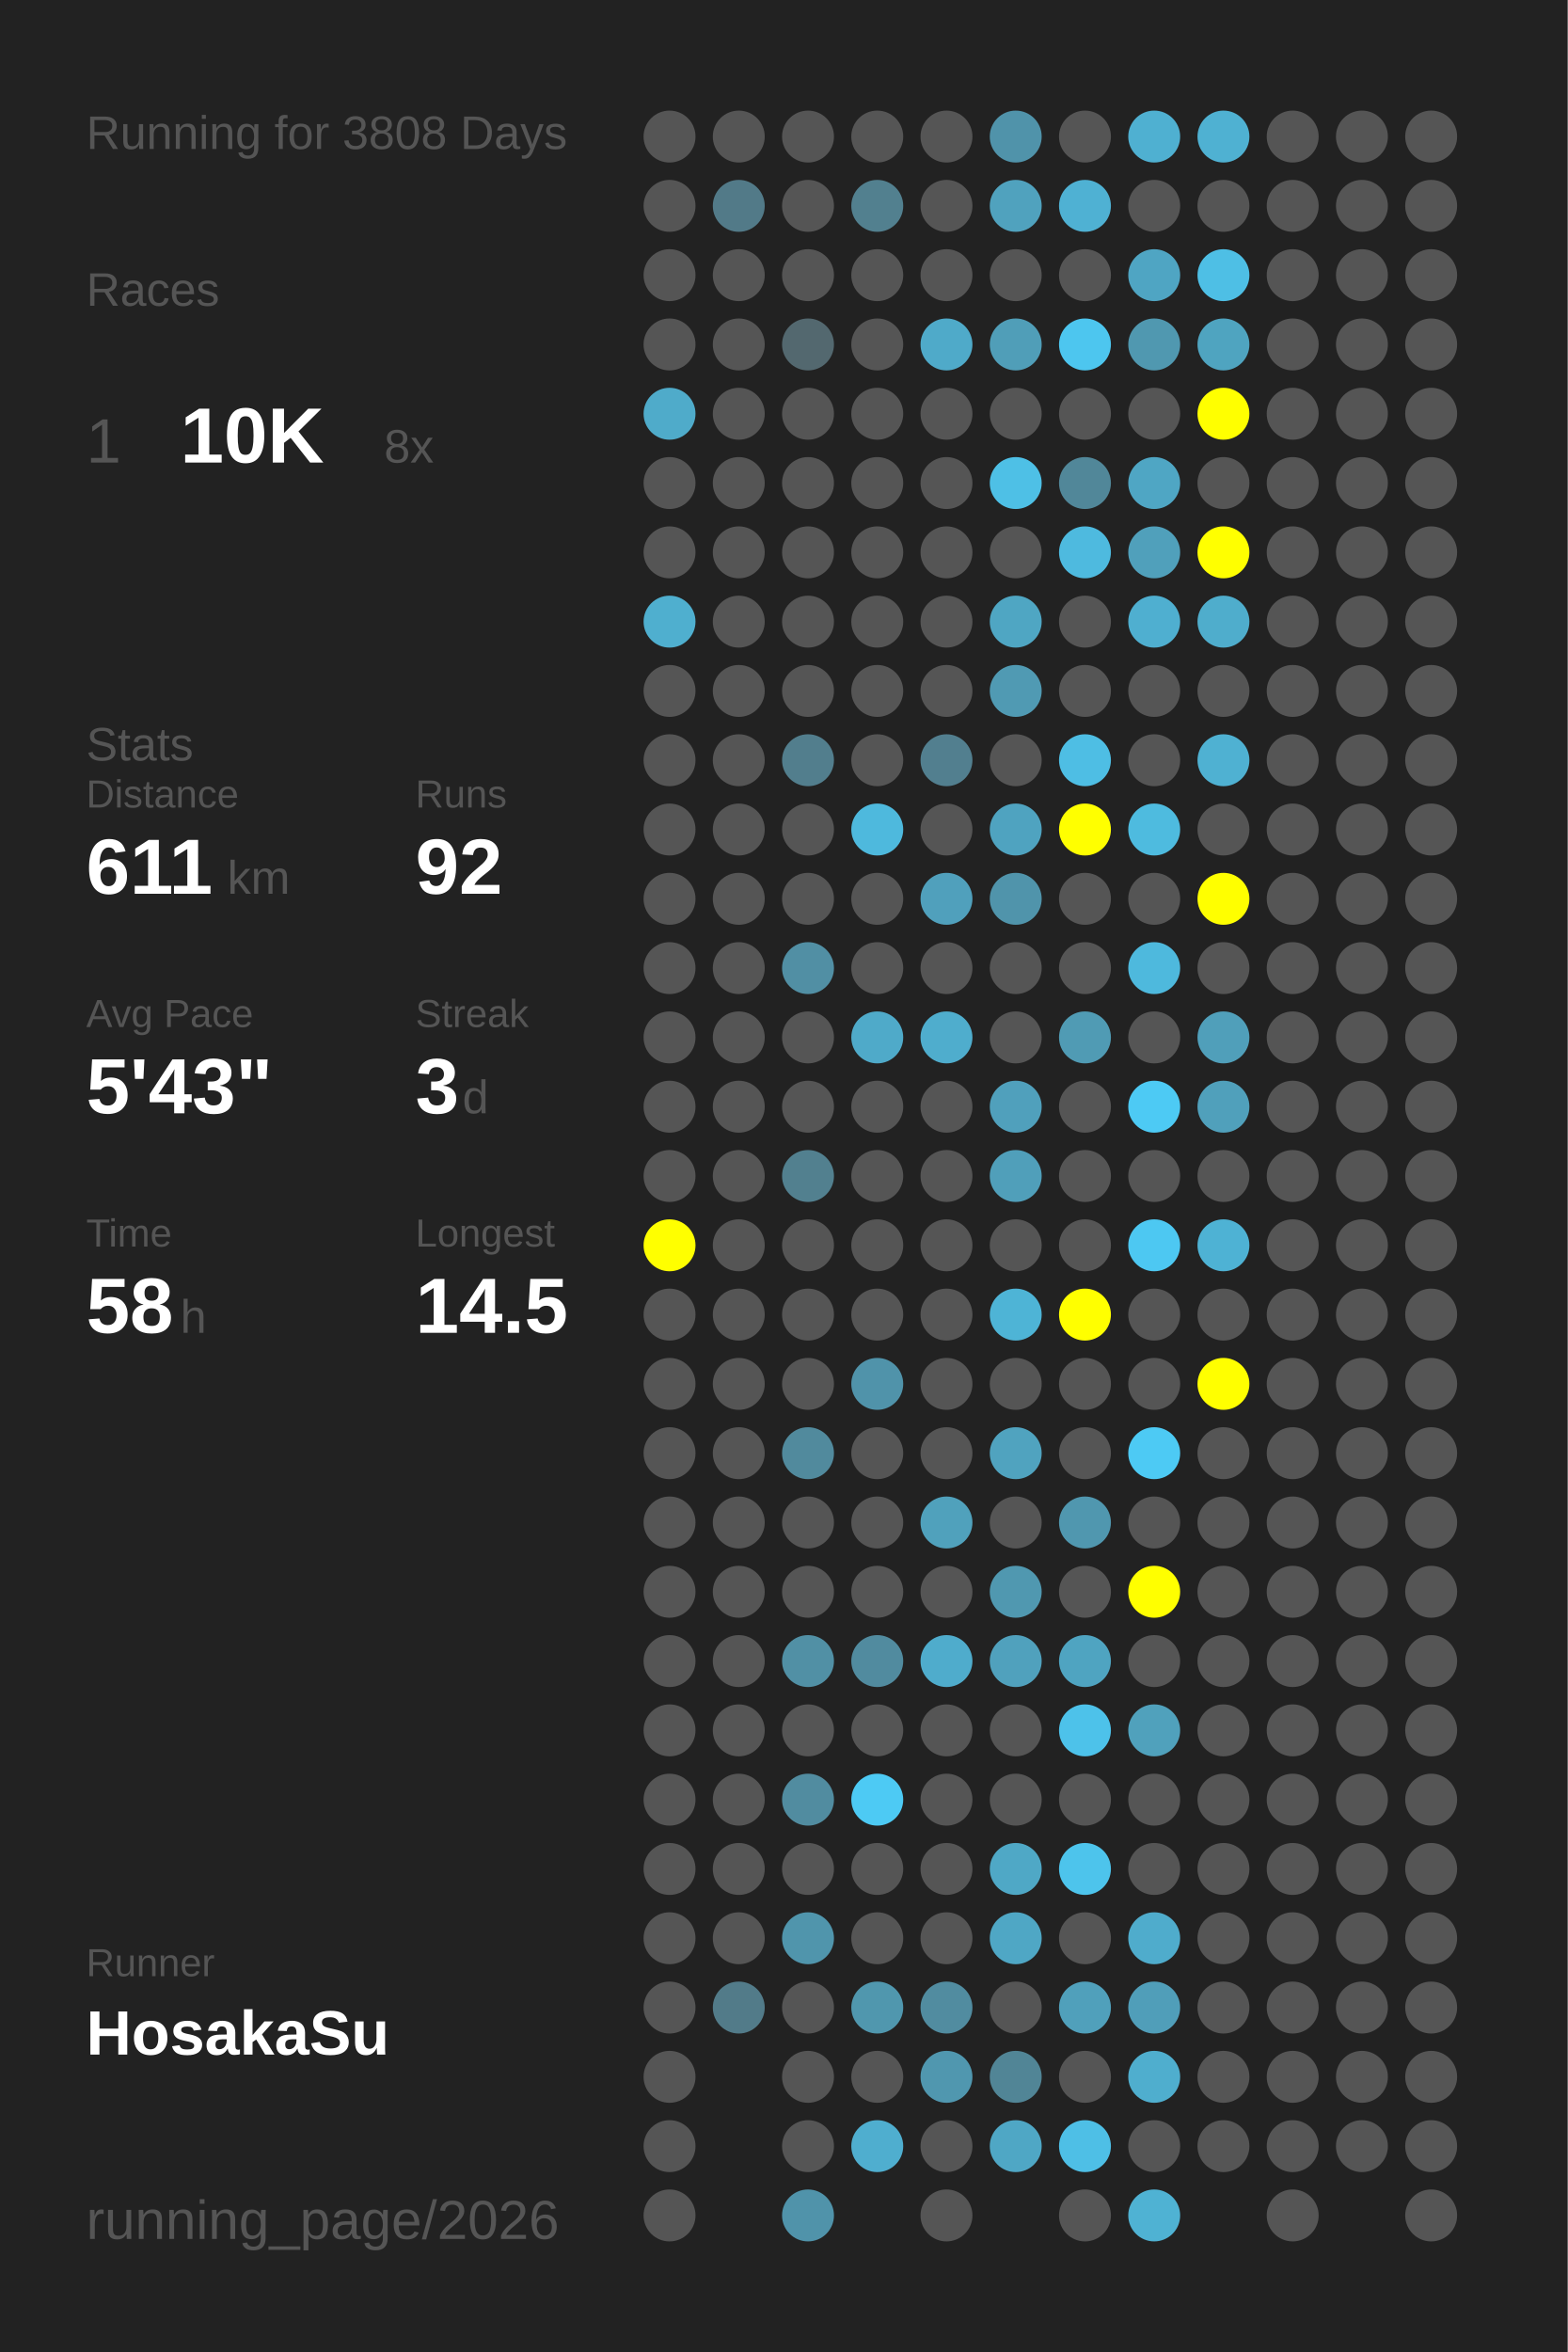
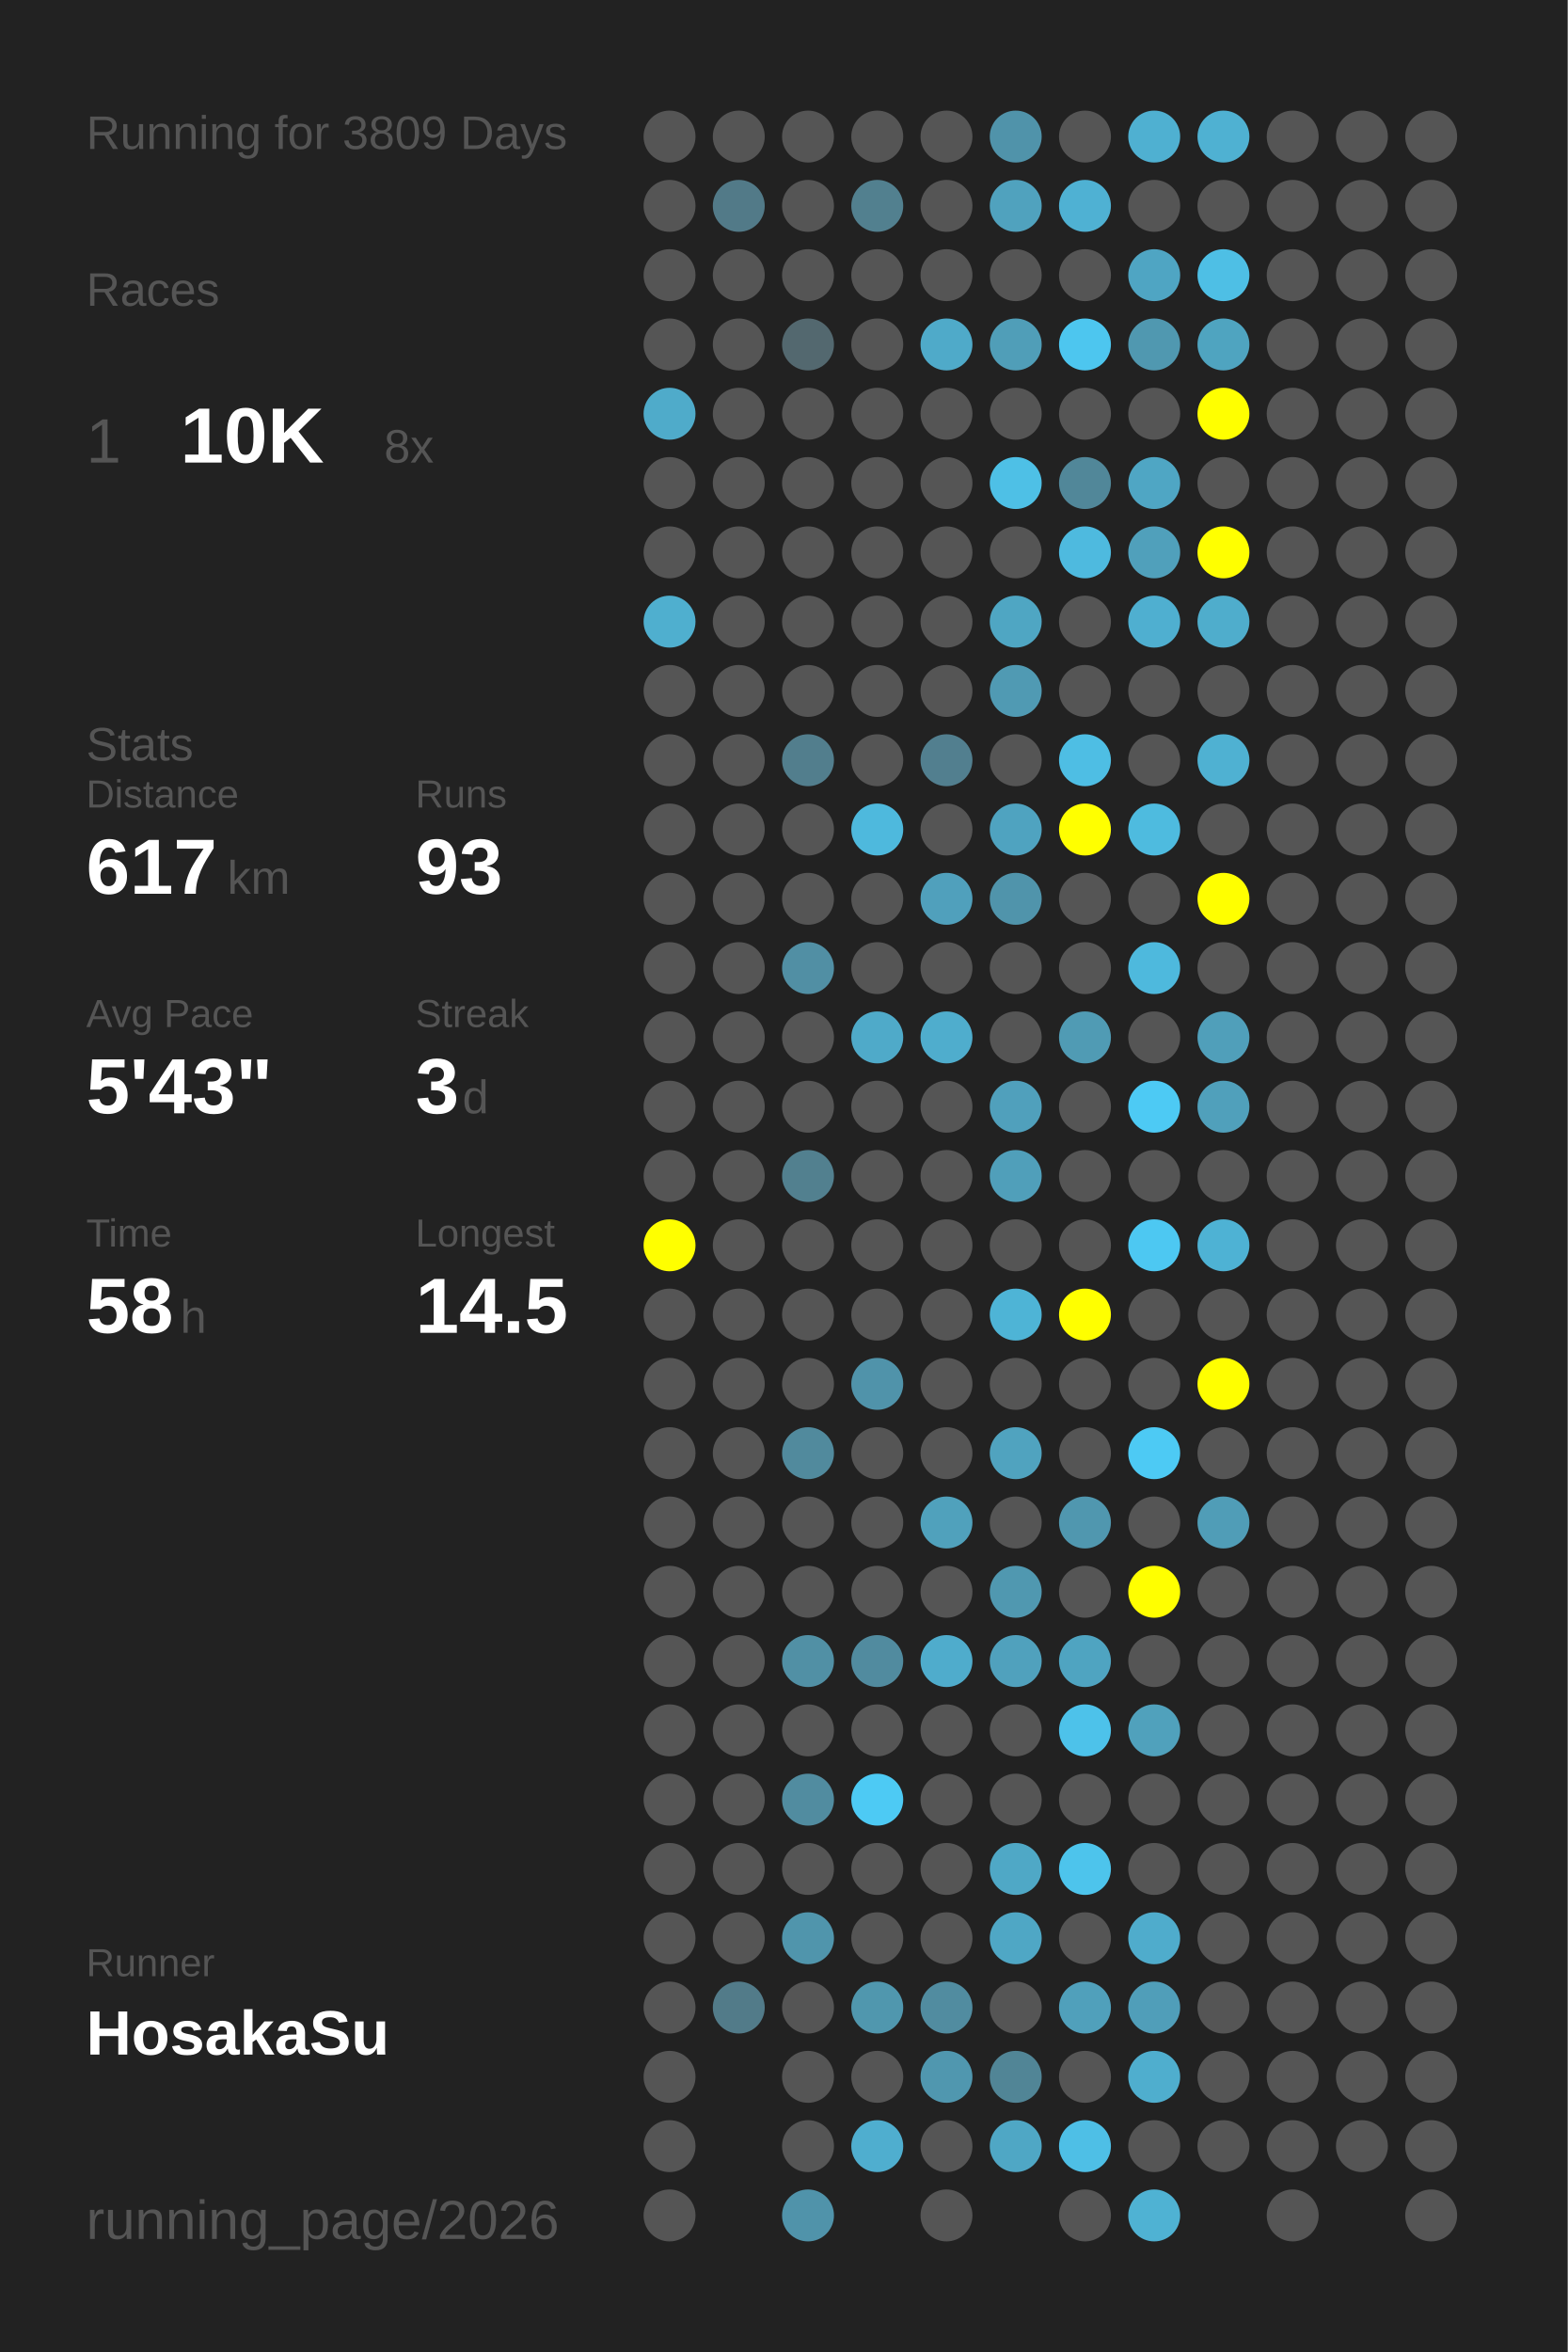
<svg xmlns="http://www.w3.org/2000/svg" baseProfile="full" height="300mm" version="1.1" viewBox="0,0,200,300" width="200mm">
  <defs />
  <rect fill="#222222" height="300" width="200" x="0" y="0" />
-   <text fill="#555555" style="font-size:6px; font-family:Arial;" x="11" y="19">Running for 3808 Days</text>
+   <text fill="#555555" style="font-size:6px; font-family:Arial;" x="11" y="19">Running for 3809 Days</text>
  <text fill="#555555" style="font-size:6px; font-family:Arial;" x="11" y="39">Races</text>
  <text fill="#555555" style="font-size:8px; font-family:Arial;" x="11" y="59">1</text>
  <text fill="#FFFFFF" style="font-size:10px; font-family:Arial; font-weight:bold;" x="23" y="59">10K</text>
  <text fill="#555555" style="font-size:6px; font-family:Arial;" x="49" y="59">8x</text>
  <text fill="#555555" style="font-size:6px; font-family:Arial;" x="11" y="97">Stats</text>
  <text fill="#555555" style="font-size:5px; font-family:Arial;" x="11" y="103">Distance</text>
-   <text fill="#FFFFFF" style="font-size:10px; font-family:Arial; font-weight:bold;" x="11" y="114">611</text>
+   <text fill="#FFFFFF" style="font-size:10px; font-family:Arial; font-weight:bold;" x="11" y="114">617</text>
  <text fill="#555555" style="font-size:6px; font-family:Arial;" x="29" y="114">km</text>
  <text fill="#555555" style="font-size:5px; font-family:Arial;" x="53" y="103">Runs</text>
-   <text fill="#FFFFFF" style="font-size:10px; font-family:Arial; font-weight:bold;" x="53" y="114">92</text>
+   <text fill="#FFFFFF" style="font-size:10px; font-family:Arial; font-weight:bold;" x="53" y="114">93</text>
  <text fill="#555555" style="font-size:5px; font-family:Arial;" x="11" y="131">Avg Pace</text>
  <text fill="#FFFFFF" style="font-size:10px; font-family:Arial; font-weight:bold;" x="11" y="142">5'43"</text>
  <text fill="#555555" style="font-size:5px; font-family:Arial;" x="53" y="131">Streak</text>
  <text fill="#FFFFFF" style="font-size:10px; font-family:Arial; font-weight:bold;" x="53" y="142">3</text>
  <text fill="#555555" style="font-size:6px; font-family:Arial;" x="59" y="142">d</text>
  <text fill="#555555" style="font-size:5px; font-family:Arial;" x="11" y="159">Time</text>
  <text fill="#FFFFFF" style="font-size:10px; font-family:Arial; font-weight:bold;" x="11" y="170">58</text>
  <text fill="#555555" style="font-size:6px; font-family:Arial;" x="23" y="170">h</text>
  <text fill="#555555" style="font-size:5px; font-family:Arial;" x="53" y="159">Longest</text>
  <text fill="#FFFFFF" style="font-size:10px; font-family:Arial; font-weight:bold;" x="53" y="170">14.5</text>
  <text fill="#555555" style="font-size:5px; font-family:Arial;" x="11" y="252.065">Runner</text>
  <text fill="#FFFFFF" style="font-size:8px; font-family:Arial; font-weight:bold;" x="11" y="262.065">HosakaSu</text>
  <text fill="#555555" style="font-size:7px; font-family:Arial;" x="11" y="285.581">running_page/2026</text>
  <circle cx="85.417" cy="17.419" fill="#555555" r="3.312" />
  <circle cx="85.417" cy="26.258" fill="#555555" r="3.312" />
  <circle cx="85.417" cy="35.097" fill="#555555" r="3.312" />
  <circle cx="85.417" cy="43.935" fill="#555555" r="3.312" />
  <circle cx="85.417" cy="52.774" fill="#4fabca" r="3.312" />
  <circle cx="85.417" cy="61.613" fill="#555555" r="3.312" />
  <circle cx="85.417" cy="70.452" fill="#555555" r="3.312" />
  <circle cx="85.417" cy="79.29" fill="#4fafcf" r="3.312" />
  <circle cx="85.417" cy="88.129" fill="#555555" r="3.312" />
  <circle cx="85.417" cy="96.968" fill="#555555" r="3.312" />
  <circle cx="85.417" cy="105.806" fill="#555555" r="3.312" />
  <circle cx="85.417" cy="114.645" fill="#555555" r="3.312" />
  <circle cx="85.417" cy="123.484" fill="#555555" r="3.312" />
  <circle cx="85.417" cy="132.323" fill="#555555" r="3.312" />
  <circle cx="85.417" cy="141.161" fill="#555555" r="3.312" />
  <circle cx="85.417" cy="150" fill="#555555" r="3.312" />
  <circle cx="85.417" cy="158.839" fill="#FFFF00" r="3.312" />
  <circle cx="85.417" cy="167.677" fill="#555555" r="3.312" />
  <circle cx="85.417" cy="176.516" fill="#555555" r="3.312" />
  <circle cx="85.417" cy="185.355" fill="#555555" r="3.312" />
  <circle cx="85.417" cy="194.194" fill="#555555" r="3.312" />
  <circle cx="85.417" cy="203.032" fill="#555555" r="3.312" />
  <circle cx="85.417" cy="211.871" fill="#555555" r="3.312" />
  <circle cx="85.417" cy="220.71" fill="#555555" r="3.312" />
  <circle cx="85.417" cy="229.548" fill="#555555" r="3.312" />
  <circle cx="85.417" cy="238.387" fill="#555555" r="3.312" />
  <circle cx="85.417" cy="247.226" fill="#555555" r="3.312" />
  <circle cx="85.417" cy="256.065" fill="#555555" r="3.312" />
  <circle cx="85.417" cy="264.903" fill="#555555" r="3.312" />
  <circle cx="85.417" cy="273.742" fill="#555555" r="3.312" />
  <circle cx="85.417" cy="282.581" fill="#555555" r="3.312" />
  <circle cx="94.25" cy="17.419" fill="#555555" r="3.312" />
  <circle cx="94.25" cy="26.258" fill="#527a88" r="3.312" />
  <circle cx="94.25" cy="35.097" fill="#555555" r="3.312" />
  <circle cx="94.25" cy="43.935" fill="#555555" r="3.312" />
  <circle cx="94.25" cy="52.774" fill="#555555" r="3.312" />
  <circle cx="94.25" cy="61.613" fill="#555555" r="3.312" />
  <circle cx="94.25" cy="70.452" fill="#555555" r="3.312" />
  <circle cx="94.25" cy="79.29" fill="#555555" r="3.312" />
  <circle cx="94.25" cy="88.129" fill="#555555" r="3.312" />
  <circle cx="94.25" cy="96.968" fill="#555555" r="3.312" />
  <circle cx="94.25" cy="105.806" fill="#555555" r="3.312" />
  <circle cx="94.25" cy="114.645" fill="#555555" r="3.312" />
  <circle cx="94.25" cy="123.484" fill="#555555" r="3.312" />
  <circle cx="94.25" cy="132.323" fill="#555555" r="3.312" />
  <circle cx="94.25" cy="141.161" fill="#555555" r="3.312" />
  <circle cx="94.25" cy="150" fill="#555555" r="3.312" />
  <circle cx="94.25" cy="158.839" fill="#555555" r="3.312" />
  <circle cx="94.25" cy="167.677" fill="#555555" r="3.312" />
  <circle cx="94.25" cy="176.516" fill="#555555" r="3.312" />
  <circle cx="94.25" cy="185.355" fill="#555555" r="3.312" />
  <circle cx="94.25" cy="194.194" fill="#555555" r="3.312" />
  <circle cx="94.25" cy="203.032" fill="#555555" r="3.312" />
  <circle cx="94.25" cy="211.871" fill="#555555" r="3.312" />
  <circle cx="94.25" cy="220.71" fill="#555555" r="3.312" />
  <circle cx="94.25" cy="229.548" fill="#555555" r="3.312" />
  <circle cx="94.25" cy="238.387" fill="#555555" r="3.312" />
  <circle cx="94.25" cy="247.226" fill="#555555" r="3.312" />
  <circle cx="94.25" cy="256.065" fill="#527b89" r="3.312" />
  <circle cx="103.083" cy="17.419" fill="#555555" r="3.312" />
  <circle cx="103.083" cy="26.258" fill="#555555" r="3.312" />
  <circle cx="103.083" cy="35.097" fill="#555555" r="3.312" />
  <circle cx="103.083" cy="43.935" fill="#53686f" r="3.312" />
  <circle cx="103.083" cy="52.774" fill="#555555" r="3.312" />
  <circle cx="103.083" cy="61.613" fill="#555555" r="3.312" />
  <circle cx="103.083" cy="70.452" fill="#555555" r="3.312" />
  <circle cx="103.083" cy="79.29" fill="#555555" r="3.312" />
  <circle cx="103.083" cy="88.129" fill="#555555" r="3.312" />
  <circle cx="103.083" cy="96.968" fill="#527e8d" r="3.312" />
  <circle cx="103.083" cy="105.806" fill="#555555" r="3.312" />
  <circle cx="103.083" cy="114.645" fill="#555555" r="3.312" />
  <circle cx="103.083" cy="123.484" fill="#518fa4" r="3.312" />
  <circle cx="103.083" cy="132.323" fill="#555555" r="3.312" />
  <circle cx="103.083" cy="141.161" fill="#555555" r="3.312" />
  <circle cx="103.083" cy="150" fill="#52808f" r="3.312" />
  <circle cx="103.083" cy="158.839" fill="#555555" r="3.312" />
  <circle cx="103.083" cy="167.677" fill="#555555" r="3.312" />
  <circle cx="103.083" cy="176.516" fill="#555555" r="3.312" />
  <circle cx="103.083" cy="185.355" fill="#518a9d" r="3.312" />
  <circle cx="103.083" cy="194.194" fill="#555555" r="3.312" />
  <circle cx="103.083" cy="203.032" fill="#555555" r="3.312" />
  <circle cx="103.083" cy="211.871" fill="#5190a5" r="3.312" />
  <circle cx="103.083" cy="220.71" fill="#555555" r="3.312" />
  <circle cx="103.083" cy="229.548" fill="#518ca0" r="3.312" />
  <circle cx="103.083" cy="238.387" fill="#555555" r="3.312" />
  <circle cx="103.083" cy="247.226" fill="#5095ac" r="3.312" />
  <circle cx="103.083" cy="256.065" fill="#555555" r="3.312" />
  <circle cx="103.083" cy="264.903" fill="#555555" r="3.312" />
  <circle cx="103.083" cy="273.742" fill="#555555" r="3.312" />
  <circle cx="103.083" cy="282.581" fill="#5093aa" r="3.312" />
  <circle cx="111.917" cy="17.419" fill="#555555" r="3.312" />
  <circle cx="111.917" cy="26.258" fill="#52808f" r="3.312" />
  <circle cx="111.917" cy="35.097" fill="#555555" r="3.312" />
  <circle cx="111.917" cy="43.935" fill="#555555" r="3.312" />
  <circle cx="111.917" cy="52.774" fill="#555555" r="3.312" />
  <circle cx="111.917" cy="61.613" fill="#555555" r="3.312" />
  <circle cx="111.917" cy="70.452" fill="#555555" r="3.312" />
  <circle cx="111.917" cy="79.29" fill="#555555" r="3.312" />
  <circle cx="111.917" cy="88.129" fill="#555555" r="3.312" />
  <circle cx="111.917" cy="96.968" fill="#555555" r="3.312" />
  <circle cx="111.917" cy="105.806" fill="#4eb9dd" r="3.312" />
  <circle cx="111.917" cy="114.645" fill="#555555" r="3.312" />
  <circle cx="111.917" cy="123.484" fill="#555555" r="3.312" />
  <circle cx="111.917" cy="132.323" fill="#4faac9" r="3.312" />
  <circle cx="111.917" cy="141.161" fill="#555555" r="3.312" />
  <circle cx="111.917" cy="150" fill="#555555" r="3.312" />
  <circle cx="111.917" cy="158.839" fill="#555555" r="3.312" />
  <circle cx="111.917" cy="167.677" fill="#555555" r="3.312" />
  <circle cx="111.917" cy="176.516" fill="#5093aa" r="3.312" />
  <circle cx="111.917" cy="185.355" fill="#555555" r="3.312" />
  <circle cx="111.917" cy="194.194" fill="#555555" r="3.312" />
  <circle cx="111.917" cy="203.032" fill="#555555" r="3.312" />
  <circle cx="111.917" cy="211.871" fill="#518b9f" r="3.312" />
  <circle cx="111.917" cy="220.71" fill="#555555" r="3.312" />
  <circle cx="111.917" cy="229.548" fill="#4dcaf4" r="3.312" />
  <circle cx="111.917" cy="238.387" fill="#555555" r="3.312" />
  <circle cx="111.917" cy="247.226" fill="#555555" r="3.312" />
  <circle cx="111.917" cy="256.065" fill="#5097ae" r="3.312" />
  <circle cx="111.917" cy="264.903" fill="#555555" r="3.312" />
  <circle cx="111.917" cy="273.742" fill="#4faecf" r="3.312" />
  <circle cx="120.75" cy="17.419" fill="#555555" r="3.312" />
  <circle cx="120.75" cy="26.258" fill="#555555" r="3.312" />
  <circle cx="120.75" cy="35.097" fill="#555555" r="3.312" />
  <circle cx="120.75" cy="43.935" fill="#4faac9" r="3.312" />
  <circle cx="120.75" cy="52.774" fill="#555555" r="3.312" />
  <circle cx="120.75" cy="61.613" fill="#555555" r="3.312" />
  <circle cx="120.75" cy="70.452" fill="#555555" r="3.312" />
  <circle cx="120.75" cy="79.29" fill="#555555" r="3.312" />
  <circle cx="120.75" cy="88.129" fill="#555555" r="3.312" />
  <circle cx="120.75" cy="96.968" fill="#527f8f" r="3.312" />
  <circle cx="120.75" cy="105.806" fill="#555555" r="3.312" />
  <circle cx="120.75" cy="114.645" fill="#50a0bc" r="3.312" />
  <circle cx="120.75" cy="123.484" fill="#555555" r="3.312" />
  <circle cx="120.75" cy="132.323" fill="#4fadcd" r="3.312" />
  <circle cx="120.75" cy="141.161" fill="#555555" r="3.312" />
  <circle cx="120.75" cy="150" fill="#555555" r="3.312" />
  <circle cx="120.75" cy="158.839" fill="#555555" r="3.312" />
  <circle cx="120.75" cy="167.677" fill="#555555" r="3.312" />
  <circle cx="120.75" cy="176.516" fill="#555555" r="3.312" />
  <circle cx="120.75" cy="185.355" fill="#555555" r="3.312" />
  <circle cx="120.75" cy="194.194" fill="#50a1bc" r="3.312" />
  <circle cx="120.75" cy="203.032" fill="#555555" r="3.312" />
  <circle cx="120.75" cy="211.871" fill="#4faccc" r="3.312" />
  <circle cx="120.75" cy="220.71" fill="#555555" r="3.312" />
  <circle cx="120.75" cy="229.548" fill="#555555" r="3.312" />
  <circle cx="120.75" cy="238.387" fill="#555555" r="3.312" />
  <circle cx="120.75" cy="247.226" fill="#555555" r="3.312" />
  <circle cx="120.75" cy="256.065" fill="#518ca0" r="3.312" />
  <circle cx="120.75" cy="264.903" fill="#5097af" r="3.312" />
  <circle cx="120.75" cy="273.742" fill="#555555" r="3.312" />
  <circle cx="120.75" cy="282.581" fill="#555555" r="3.312" />
  <circle cx="129.583" cy="17.419" fill="#5093aa" r="3.312" />
  <circle cx="129.583" cy="26.258" fill="#50a2be" r="3.312" />
  <circle cx="129.583" cy="35.097" fill="#555555" r="3.312" />
  <circle cx="129.583" cy="43.935" fill="#509eb8" r="3.312" />
  <circle cx="129.583" cy="52.774" fill="#555555" r="3.312" />
  <circle cx="129.583" cy="61.613" fill="#4ec0e6" r="3.312" />
  <circle cx="129.583" cy="70.452" fill="#555555" r="3.312" />
  <circle cx="129.583" cy="79.29" fill="#4fa6c3" r="3.312" />
  <circle cx="129.583" cy="88.129" fill="#509ab3" r="3.312" />
  <circle cx="129.583" cy="96.968" fill="#555555" r="3.312" />
  <circle cx="129.583" cy="105.806" fill="#4fa3c0" r="3.312" />
  <circle cx="129.583" cy="114.645" fill="#5094ab" r="3.312" />
  <circle cx="129.583" cy="123.484" fill="#555555" r="3.312" />
  <circle cx="129.583" cy="132.323" fill="#555555" r="3.312" />
  <circle cx="129.583" cy="141.161" fill="#50a0bc" r="3.312" />
  <circle cx="129.583" cy="150" fill="#509fba" r="3.312" />
  <circle cx="129.583" cy="158.839" fill="#555555" r="3.312" />
  <circle cx="129.583" cy="167.677" fill="#4eb4d6" r="3.312" />
  <circle cx="129.583" cy="176.516" fill="#555555" r="3.312" />
  <circle cx="129.583" cy="185.355" fill="#50a3bf" r="3.312" />
  <circle cx="129.583" cy="194.194" fill="#555555" r="3.312" />
  <circle cx="129.583" cy="203.032" fill="#5098b0" r="3.312" />
  <circle cx="129.583" cy="211.871" fill="#50a1bd" r="3.312" />
  <circle cx="129.583" cy="220.71" fill="#555555" r="3.312" />
  <circle cx="129.583" cy="229.548" fill="#555555" r="3.312" />
  <circle cx="129.583" cy="238.387" fill="#4fa8c6" r="3.312" />
  <circle cx="129.583" cy="247.226" fill="#4fa7c5" r="3.312" />
  <circle cx="129.583" cy="256.065" fill="#555555" r="3.312" />
  <circle cx="129.583" cy="264.903" fill="#518596" r="3.312" />
  <circle cx="129.583" cy="273.742" fill="#4fa7c5" r="3.312" />
  <circle cx="138.417" cy="17.419" fill="#555555" r="3.312" />
  <circle cx="138.417" cy="26.258" fill="#4fb1d3" r="3.312" />
  <circle cx="138.417" cy="35.097" fill="#555555" r="3.312" />
  <circle cx="138.417" cy="43.935" fill="#4dc6ef" r="3.312" />
  <circle cx="138.417" cy="52.774" fill="#555555" r="3.312" />
  <circle cx="138.417" cy="61.613" fill="#518799" r="3.312" />
  <circle cx="138.417" cy="70.452" fill="#4ebadf" r="3.312" />
  <circle cx="138.417" cy="79.29" fill="#555555" r="3.312" />
  <circle cx="138.417" cy="88.129" fill="#555555" r="3.312" />
  <circle cx="138.417" cy="96.968" fill="#4ebee4" r="3.312" />
  <circle cx="138.417" cy="105.806" fill="#FFFF00" r="3.312" />
  <circle cx="138.417" cy="114.645" fill="#555555" r="3.312" />
  <circle cx="138.417" cy="123.484" fill="#555555" r="3.312" />
  <circle cx="138.417" cy="132.323" fill="#509bb4" r="3.312" />
  <circle cx="138.417" cy="141.161" fill="#555555" r="3.312" />
  <circle cx="138.417" cy="150" fill="#555555" r="3.312" />
  <circle cx="138.417" cy="158.839" fill="#555555" r="3.312" />
  <circle cx="138.417" cy="167.677" fill="#FFFF00" r="3.312" />
  <circle cx="138.417" cy="176.516" fill="#555555" r="3.312" />
  <circle cx="138.417" cy="185.355" fill="#555555" r="3.312" />
  <circle cx="138.417" cy="194.194" fill="#5097af" r="3.312" />
  <circle cx="138.417" cy="203.032" fill="#555555" r="3.312" />
  <circle cx="138.417" cy="211.871" fill="#4fa4c1" r="3.312" />
  <circle cx="138.417" cy="220.71" fill="#4dc2ea" r="3.312" />
  <circle cx="138.417" cy="229.548" fill="#555555" r="3.312" />
  <circle cx="138.417" cy="238.387" fill="#4dc4ec" r="3.312" />
  <circle cx="138.417" cy="247.226" fill="#555555" r="3.312" />
  <circle cx="138.417" cy="256.065" fill="#50a0bb" r="3.312" />
  <circle cx="138.417" cy="264.903" fill="#555555" r="3.312" />
  <circle cx="138.417" cy="273.742" fill="#4ebfe6" r="3.312" />
  <circle cx="138.417" cy="282.581" fill="#555555" r="3.312" />
  <circle cx="147.25" cy="17.419" fill="#4fb0d1" r="3.312" />
  <circle cx="147.25" cy="26.258" fill="#555555" r="3.312" />
  <circle cx="147.25" cy="35.097" fill="#4fa5c3" r="3.312" />
  <circle cx="147.25" cy="43.935" fill="#5098b0" r="3.312" />
  <circle cx="147.25" cy="52.774" fill="#555555" r="3.312" />
  <circle cx="147.25" cy="61.613" fill="#4fa6c4" r="3.312" />
  <circle cx="147.25" cy="70.452" fill="#50a0bb" r="3.312" />
  <circle cx="147.25" cy="79.29" fill="#4fafd0" r="3.312" />
  <circle cx="147.25" cy="88.129" fill="#555555" r="3.312" />
  <circle cx="147.25" cy="96.968" fill="#555555" r="3.312" />
  <circle cx="147.25" cy="105.806" fill="#4ebbdf" r="3.312" />
  <circle cx="147.25" cy="114.645" fill="#555555" r="3.312" />
  <circle cx="147.25" cy="123.484" fill="#4eb9dd" r="3.312" />
  <circle cx="147.25" cy="132.323" fill="#555555" r="3.312" />
  <circle cx="147.25" cy="141.161" fill="#4dcaf4" r="3.312" />
  <circle cx="147.25" cy="150" fill="#555555" r="3.312" />
  <circle cx="147.25" cy="158.839" fill="#4dc8f2" r="3.312" />
  <circle cx="147.25" cy="167.677" fill="#555555" r="3.312" />
  <circle cx="147.25" cy="176.516" fill="#555555" r="3.312" />
  <circle cx="147.25" cy="185.355" fill="#4dcaf4" r="3.312" />
  <circle cx="147.25" cy="194.194" fill="#555555" r="3.312" />
  <circle cx="147.25" cy="203.032" fill="#FFFF00" r="3.312" />
  <circle cx="147.25" cy="211.871" fill="#555555" r="3.312" />
  <circle cx="147.25" cy="220.71" fill="#50a1bc" r="3.312" />
  <circle cx="147.25" cy="229.548" fill="#555555" r="3.312" />
  <circle cx="147.25" cy="238.387" fill="#555555" r="3.312" />
  <circle cx="147.25" cy="247.226" fill="#4faccc" r="3.312" />
  <circle cx="147.25" cy="256.065" fill="#509eb9" r="3.312" />
  <circle cx="147.25" cy="264.903" fill="#4faece" r="3.312" />
  <circle cx="147.25" cy="273.742" fill="#555555" r="3.312" />
  <circle cx="147.25" cy="282.581" fill="#4fb2d3" r="3.312" />
  <circle cx="156.083" cy="17.419" fill="#4fb1d2" r="3.312" />
  <circle cx="156.083" cy="26.258" fill="#555555" r="3.312" />
  <circle cx="156.083" cy="35.097" fill="#4ebfe5" r="3.312" />
  <circle cx="156.083" cy="43.935" fill="#4fa4c0" r="3.312" />
  <circle cx="156.083" cy="52.774" fill="#FFFF00" r="3.312" />
  <circle cx="156.083" cy="61.613" fill="#555555" r="3.312" />
  <circle cx="156.083" cy="70.452" fill="#FFFF00" r="3.312" />
  <circle cx="156.083" cy="79.29" fill="#4fadcc" r="3.312" />
  <circle cx="156.083" cy="88.129" fill="#555555" r="3.312" />
  <circle cx="156.083" cy="96.968" fill="#4fb1d2" r="3.312" />
  <circle cx="156.083" cy="105.806" fill="#555555" r="3.312" />
  <circle cx="156.083" cy="114.645" fill="#FFFF00" r="3.312" />
  <circle cx="156.083" cy="123.484" fill="#555555" r="3.312" />
  <circle cx="156.083" cy="132.323" fill="#509fba" r="3.312" />
  <circle cx="156.083" cy="141.161" fill="#50a0bb" r="3.312" />
  <circle cx="156.083" cy="150" fill="#555555" r="3.312" />
  <circle cx="156.083" cy="158.839" fill="#4eb2d4" r="3.312" />
  <circle cx="156.083" cy="167.677" fill="#555555" r="3.312" />
  <circle cx="156.083" cy="176.516" fill="#FFFF00" r="3.312" />
  <circle cx="156.083" cy="185.355" fill="#555555" r="3.312" />
-   <circle cx="156.083" cy="194.194" fill="#555555" r="3.312" />
+   <circle cx="156.083" cy="194.194" fill="#509db7" r="3.312" />
  <circle cx="156.083" cy="203.032" fill="#555555" r="3.312" />
  <circle cx="156.083" cy="211.871" fill="#555555" r="3.312" />
  <circle cx="156.083" cy="220.71" fill="#555555" r="3.312" />
  <circle cx="156.083" cy="229.548" fill="#555555" r="3.312" />
  <circle cx="156.083" cy="238.387" fill="#555555" r="3.312" />
  <circle cx="156.083" cy="247.226" fill="#555555" r="3.312" />
  <circle cx="156.083" cy="256.065" fill="#555555" r="3.312" />
  <circle cx="156.083" cy="264.903" fill="#555555" r="3.312" />
  <circle cx="156.083" cy="273.742" fill="#555555" r="3.312" />
  <circle cx="164.917" cy="17.419" fill="#555555" r="3.312" />
  <circle cx="164.917" cy="26.258" fill="#555555" r="3.312" />
  <circle cx="164.917" cy="35.097" fill="#555555" r="3.312" />
  <circle cx="164.917" cy="43.935" fill="#555555" r="3.312" />
  <circle cx="164.917" cy="52.774" fill="#555555" r="3.312" />
  <circle cx="164.917" cy="61.613" fill="#555555" r="3.312" />
  <circle cx="164.917" cy="70.452" fill="#555555" r="3.312" />
  <circle cx="164.917" cy="79.29" fill="#555555" r="3.312" />
  <circle cx="164.917" cy="88.129" fill="#555555" r="3.312" />
  <circle cx="164.917" cy="96.968" fill="#555555" r="3.312" />
  <circle cx="164.917" cy="105.806" fill="#555555" r="3.312" />
  <circle cx="164.917" cy="114.645" fill="#555555" r="3.312" />
  <circle cx="164.917" cy="123.484" fill="#555555" r="3.312" />
  <circle cx="164.917" cy="132.323" fill="#555555" r="3.312" />
  <circle cx="164.917" cy="141.161" fill="#555555" r="3.312" />
  <circle cx="164.917" cy="150" fill="#555555" r="3.312" />
  <circle cx="164.917" cy="158.839" fill="#555555" r="3.312" />
  <circle cx="164.917" cy="167.677" fill="#555555" r="3.312" />
  <circle cx="164.917" cy="176.516" fill="#555555" r="3.312" />
  <circle cx="164.917" cy="185.355" fill="#555555" r="3.312" />
  <circle cx="164.917" cy="194.194" fill="#555555" r="3.312" />
  <circle cx="164.917" cy="203.032" fill="#555555" r="3.312" />
  <circle cx="164.917" cy="211.871" fill="#555555" r="3.312" />
  <circle cx="164.917" cy="220.71" fill="#555555" r="3.312" />
  <circle cx="164.917" cy="229.548" fill="#555555" r="3.312" />
  <circle cx="164.917" cy="238.387" fill="#555555" r="3.312" />
  <circle cx="164.917" cy="247.226" fill="#555555" r="3.312" />
  <circle cx="164.917" cy="256.065" fill="#555555" r="3.312" />
  <circle cx="164.917" cy="264.903" fill="#555555" r="3.312" />
  <circle cx="164.917" cy="273.742" fill="#555555" r="3.312" />
  <circle cx="164.917" cy="282.581" fill="#555555" r="3.312" />
  <circle cx="173.75" cy="17.419" fill="#555555" r="3.312" />
  <circle cx="173.75" cy="26.258" fill="#555555" r="3.312" />
  <circle cx="173.75" cy="35.097" fill="#555555" r="3.312" />
  <circle cx="173.75" cy="43.935" fill="#555555" r="3.312" />
  <circle cx="173.75" cy="52.774" fill="#555555" r="3.312" />
  <circle cx="173.75" cy="61.613" fill="#555555" r="3.312" />
  <circle cx="173.75" cy="70.452" fill="#555555" r="3.312" />
  <circle cx="173.75" cy="79.29" fill="#555555" r="3.312" />
  <circle cx="173.75" cy="88.129" fill="#555555" r="3.312" />
  <circle cx="173.75" cy="96.968" fill="#555555" r="3.312" />
  <circle cx="173.75" cy="105.806" fill="#555555" r="3.312" />
  <circle cx="173.75" cy="114.645" fill="#555555" r="3.312" />
  <circle cx="173.75" cy="123.484" fill="#555555" r="3.312" />
  <circle cx="173.75" cy="132.323" fill="#555555" r="3.312" />
  <circle cx="173.75" cy="141.161" fill="#555555" r="3.312" />
  <circle cx="173.75" cy="150" fill="#555555" r="3.312" />
  <circle cx="173.75" cy="158.839" fill="#555555" r="3.312" />
  <circle cx="173.75" cy="167.677" fill="#555555" r="3.312" />
  <circle cx="173.75" cy="176.516" fill="#555555" r="3.312" />
  <circle cx="173.75" cy="185.355" fill="#555555" r="3.312" />
  <circle cx="173.75" cy="194.194" fill="#555555" r="3.312" />
  <circle cx="173.75" cy="203.032" fill="#555555" r="3.312" />
  <circle cx="173.75" cy="211.871" fill="#555555" r="3.312" />
  <circle cx="173.75" cy="220.71" fill="#555555" r="3.312" />
  <circle cx="173.75" cy="229.548" fill="#555555" r="3.312" />
  <circle cx="173.75" cy="238.387" fill="#555555" r="3.312" />
  <circle cx="173.75" cy="247.226" fill="#555555" r="3.312" />
  <circle cx="173.75" cy="256.065" fill="#555555" r="3.312" />
  <circle cx="173.75" cy="264.903" fill="#555555" r="3.312" />
  <circle cx="173.75" cy="273.742" fill="#555555" r="3.312" />
  <circle cx="182.583" cy="17.419" fill="#555555" r="3.312" />
  <circle cx="182.583" cy="26.258" fill="#555555" r="3.312" />
  <circle cx="182.583" cy="35.097" fill="#555555" r="3.312" />
  <circle cx="182.583" cy="43.935" fill="#555555" r="3.312" />
  <circle cx="182.583" cy="52.774" fill="#555555" r="3.312" />
  <circle cx="182.583" cy="61.613" fill="#555555" r="3.312" />
  <circle cx="182.583" cy="70.452" fill="#555555" r="3.312" />
  <circle cx="182.583" cy="79.29" fill="#555555" r="3.312" />
  <circle cx="182.583" cy="88.129" fill="#555555" r="3.312" />
  <circle cx="182.583" cy="96.968" fill="#555555" r="3.312" />
  <circle cx="182.583" cy="105.806" fill="#555555" r="3.312" />
  <circle cx="182.583" cy="114.645" fill="#555555" r="3.312" />
  <circle cx="182.583" cy="123.484" fill="#555555" r="3.312" />
  <circle cx="182.583" cy="132.323" fill="#555555" r="3.312" />
  <circle cx="182.583" cy="141.161" fill="#555555" r="3.312" />
  <circle cx="182.583" cy="150" fill="#555555" r="3.312" />
  <circle cx="182.583" cy="158.839" fill="#555555" r="3.312" />
  <circle cx="182.583" cy="167.677" fill="#555555" r="3.312" />
  <circle cx="182.583" cy="176.516" fill="#555555" r="3.312" />
  <circle cx="182.583" cy="185.355" fill="#555555" r="3.312" />
  <circle cx="182.583" cy="194.194" fill="#555555" r="3.312" />
  <circle cx="182.583" cy="203.032" fill="#555555" r="3.312" />
  <circle cx="182.583" cy="211.871" fill="#555555" r="3.312" />
  <circle cx="182.583" cy="220.71" fill="#555555" r="3.312" />
  <circle cx="182.583" cy="229.548" fill="#555555" r="3.312" />
  <circle cx="182.583" cy="238.387" fill="#555555" r="3.312" />
  <circle cx="182.583" cy="247.226" fill="#555555" r="3.312" />
  <circle cx="182.583" cy="256.065" fill="#555555" r="3.312" />
  <circle cx="182.583" cy="264.903" fill="#555555" r="3.312" />
  <circle cx="182.583" cy="273.742" fill="#555555" r="3.312" />
  <circle cx="182.583" cy="282.581" fill="#555555" r="3.312" />
</svg>
